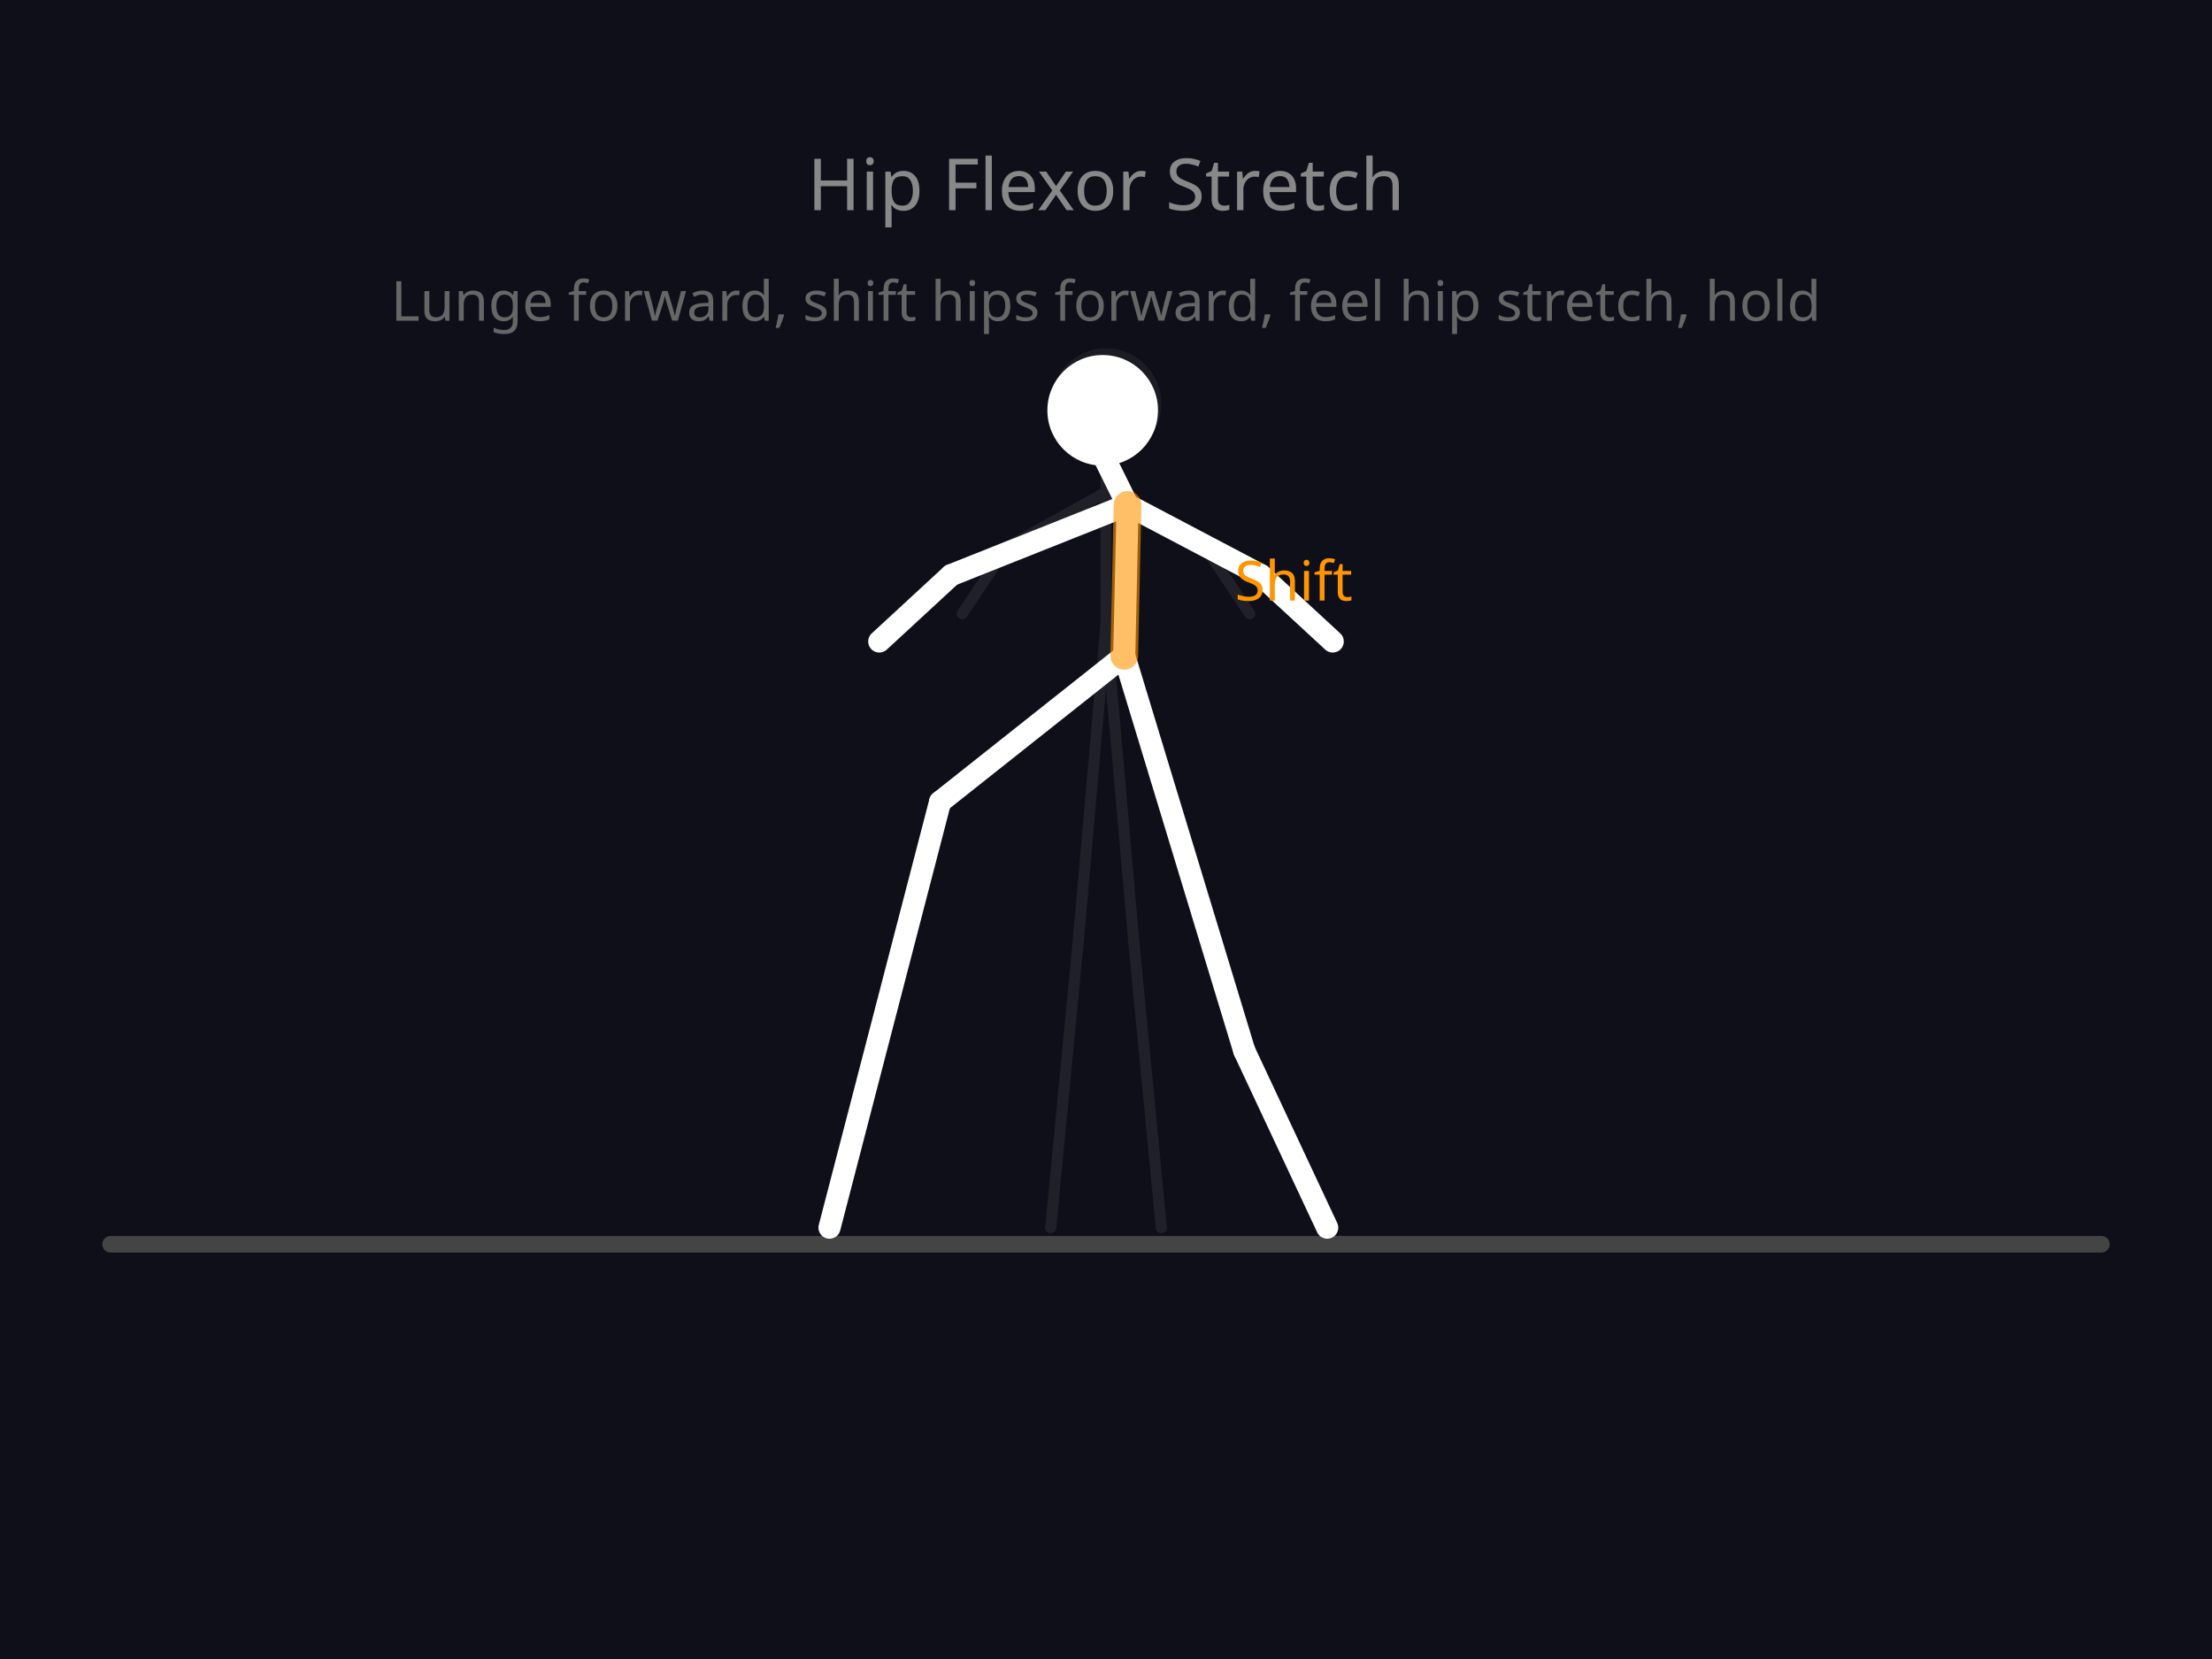
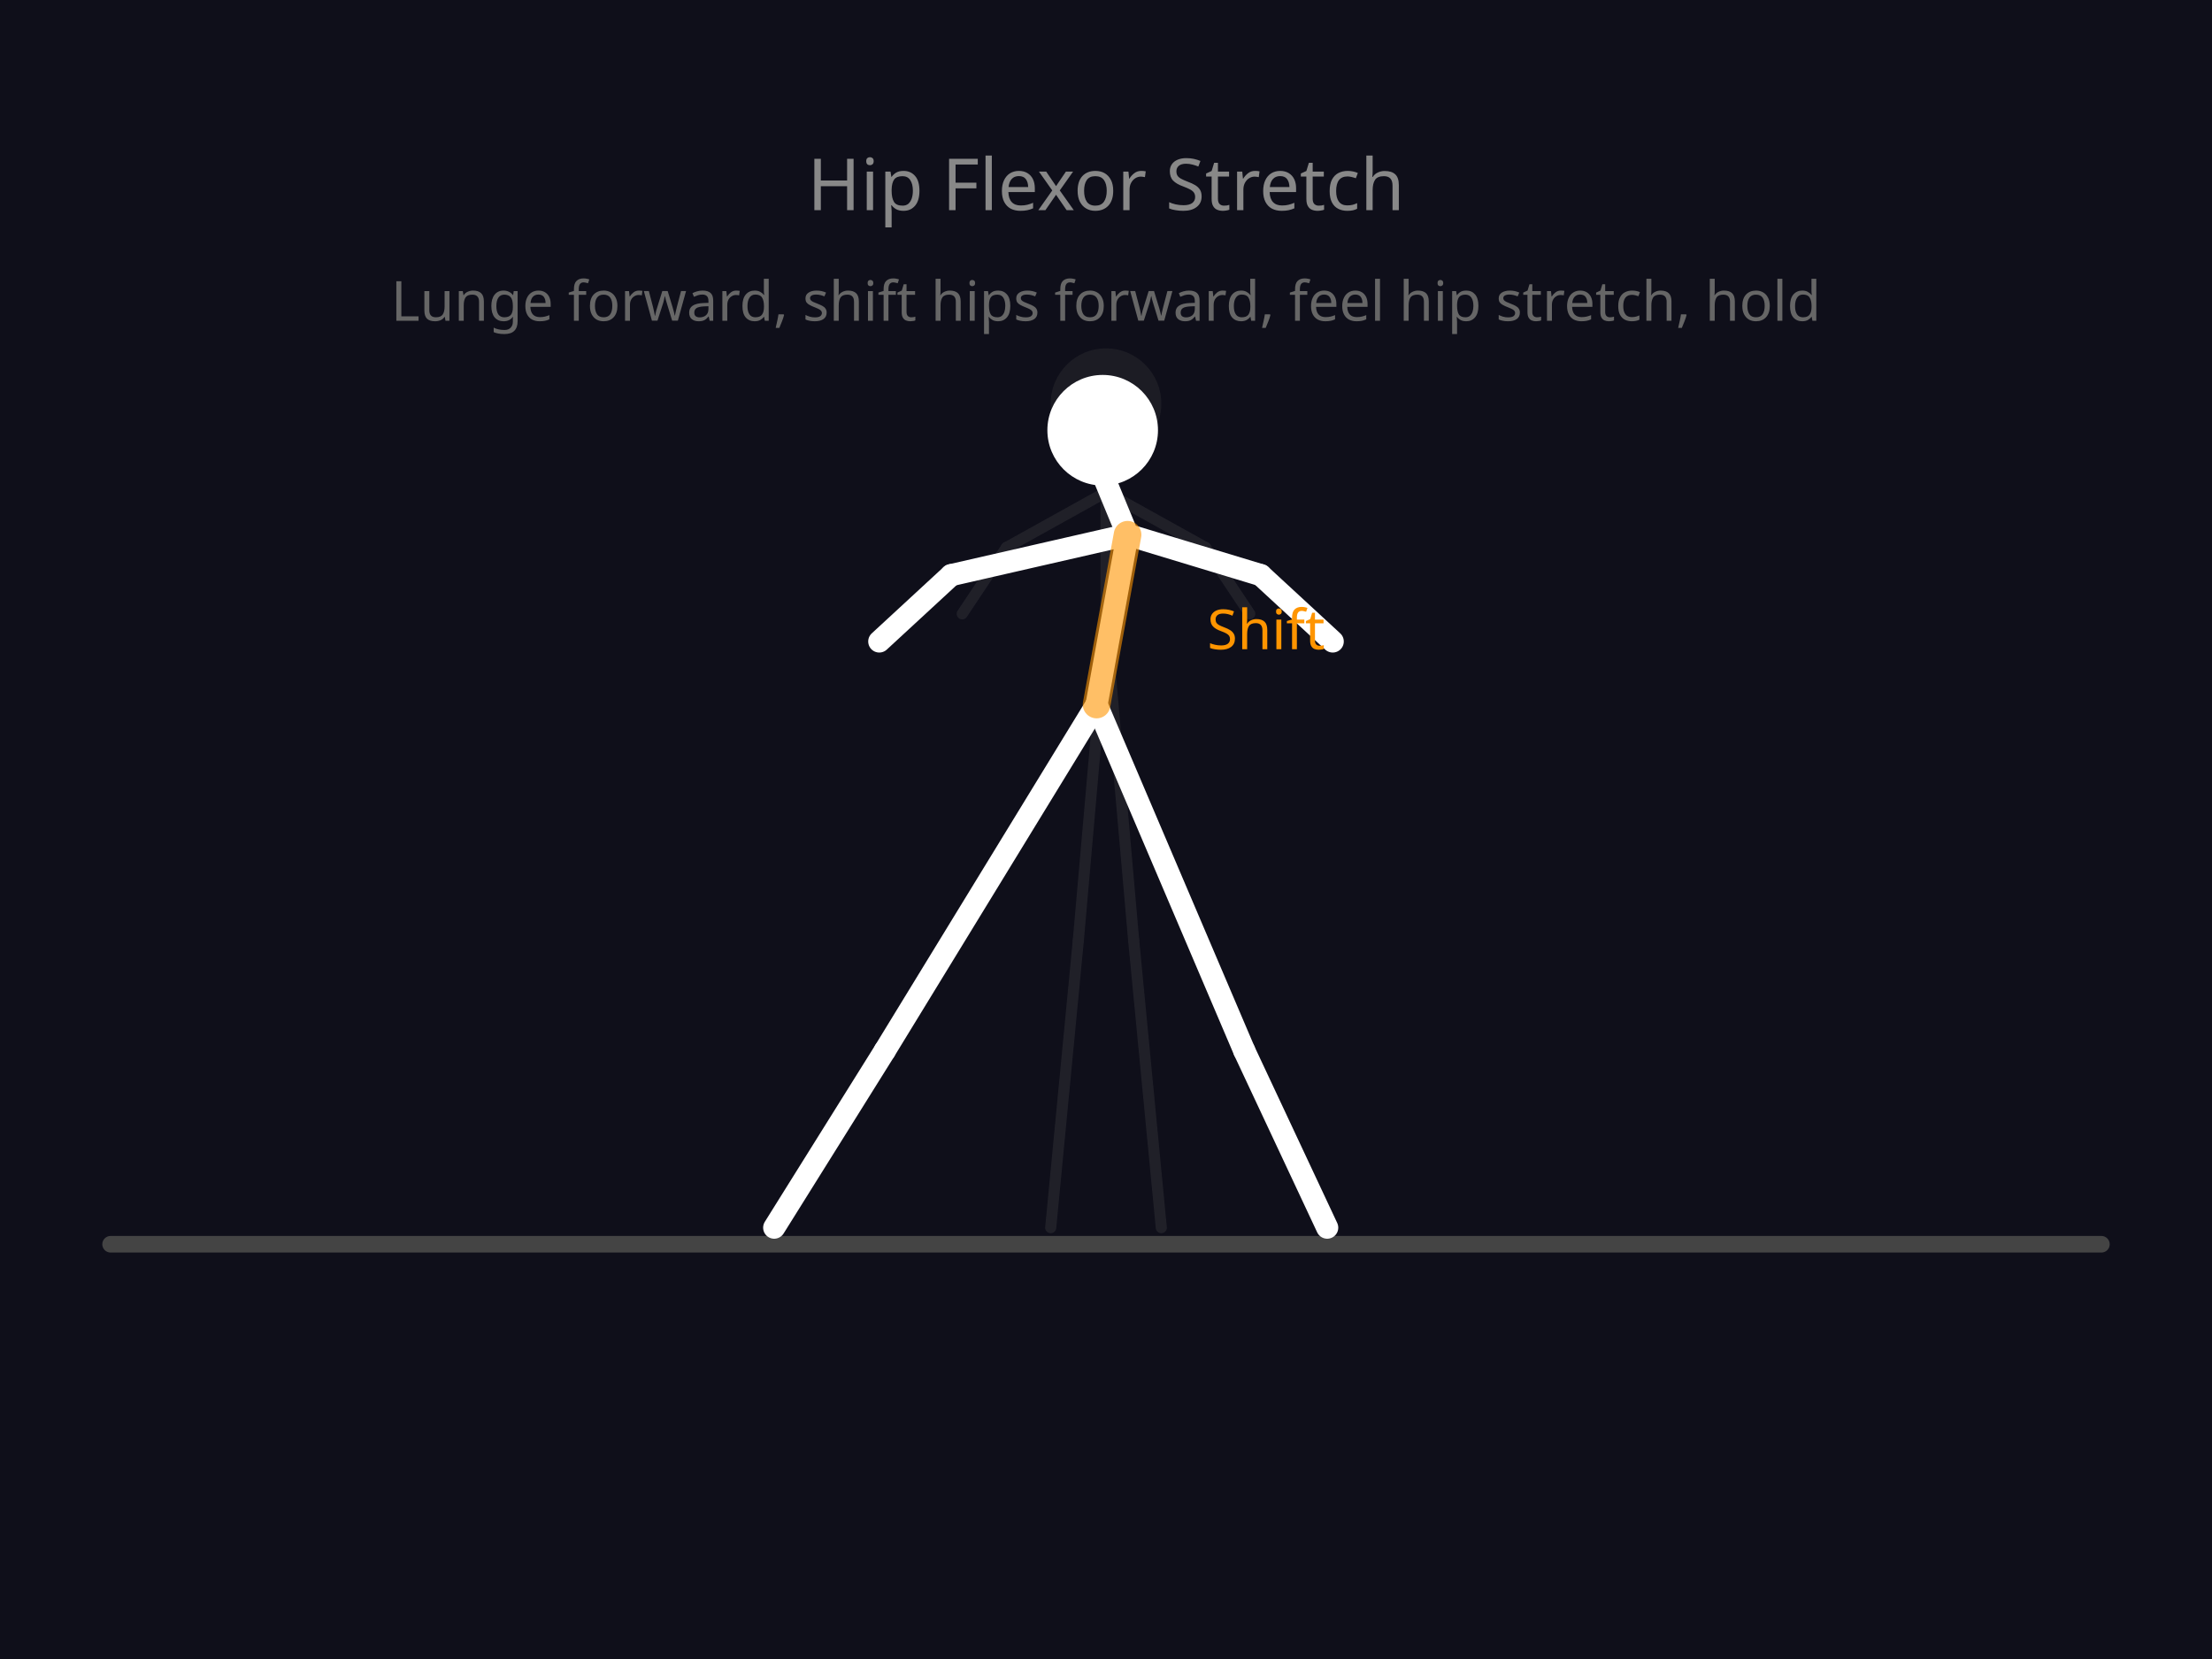
<svg xmlns="http://www.w3.org/2000/svg" viewBox="0 0 400 300">
  <rect width="400" height="300" fill="#0f0f1a" />
  <line x1="20" y1="225" x2="380" y2="225" stroke="#444" stroke-width="3" stroke-linecap="round" />
  <text x="200" y="38" fill="#888" font-size="13" font-family="sans-serif" text-anchor="middle">Hip Flexor Stretch</text>
  <text x="200" y="58" fill="#666" font-size="10" font-family="sans-serif" text-anchor="middle">Lunge forward, shift hips forward, feel hip stretch, hold</text>
  <g stroke="#555" stroke-width="2" fill="none" stroke-linecap="round" stroke-linejoin="round" opacity="0.25">
    <circle cx="200" cy="73" r="10" fill="#444" stroke="none" />
    <line x1="200" y1="73" x2="200" y2="81" />
    <line x1="200" y1="81" x2="200" y2="89" />
    <line x1="200" y1="89" x2="200" y2="113" />
    <line x1="200" y1="89" x2="182" y2="99" />
    <line x1="182" y1="99" x2="174" y2="111" />
    <line x1="200" y1="89" x2="218" y2="99" />
    <line x1="218" y1="99" x2="226" y2="111" />
    <line x1="200" y1="113" x2="195" y2="170" />
    <line x1="195" y1="170" x2="190" y2="222" />
    <line x1="200" y1="113" x2="205" y2="170" />
    <line x1="205" y1="170" x2="210" y2="222" />
  </g>
  <g stroke="#FFF" stroke-width="4" fill="none" stroke-linecap="round" stroke-linejoin="round">
-     <circle cx="199.4" cy="74.2" r="10" fill="#FFF" stroke="none" />
-     <line x1="199.4" y1="74.2" x2="199.4" y2="82.2" />
-     <line x1="199.4" y1="82.2" x2="203.9" y2="91.3" />
-     <line x1="203.9" y1="91.3" x2="203.3" y2="118.6" />
-     <line x1="203.9" y1="91.3" x2="172" y2="104" />
+     <circle cx="199.4" cy="77.8" r="10" fill="#FFF" stroke="none" />
+     <line x1="199.4" y1="77.8" x2="199.4" y2="85.8" />
+     <line x1="199.4" y1="85.8" x2="203.9" y2="96.7" />
+     <line x1="203.9" y1="96.7" x2="198.3" y2="127.4" />
+     <line x1="203.9" y1="96.7" x2="172" y2="104" />
    <line x1="172" y1="104" x2="159" y2="116" />
-     <line x1="203.9" y1="91.3" x2="228" y2="104" />
+     <line x1="203.9" y1="96.7" x2="228" y2="104" />
    <line x1="228" y1="104" x2="241" y2="116" />
-     <line x1="203.3" y1="118.6" x2="170" y2="145" />
-     <line x1="170" y1="145" x2="150" y2="222" />
-     <line x1="203.3" y1="118.6" x2="225" y2="190" />
+     <line x1="198.3" y1="127.4" x2="160" y2="190" />
+     <line x1="160" y1="190" x2="140" y2="222" />
+     <line x1="198.3" y1="127.4" x2="225" y2="190" />
    <line x1="225" y1="190" x2="240" y2="222" />
-     <line x1="203.3" y1="118.6" x2="203.9" y2="91.3" stroke="#FF9500" stroke-width="5" opacity="0.6" />
+     <line x1="198.3" y1="127.4" x2="203.9" y2="96.7" stroke="#FF9500" stroke-width="5" opacity="0.6" />
  </g>
-   <text x="223.3" y="108.6" fill="#FF9500" font-size="10" font-family="sans-serif">Shift</text>
+   <text x="218.3" y="117.4" fill="#FF9500" font-size="10" font-family="sans-serif">Shift</text>
</svg>
